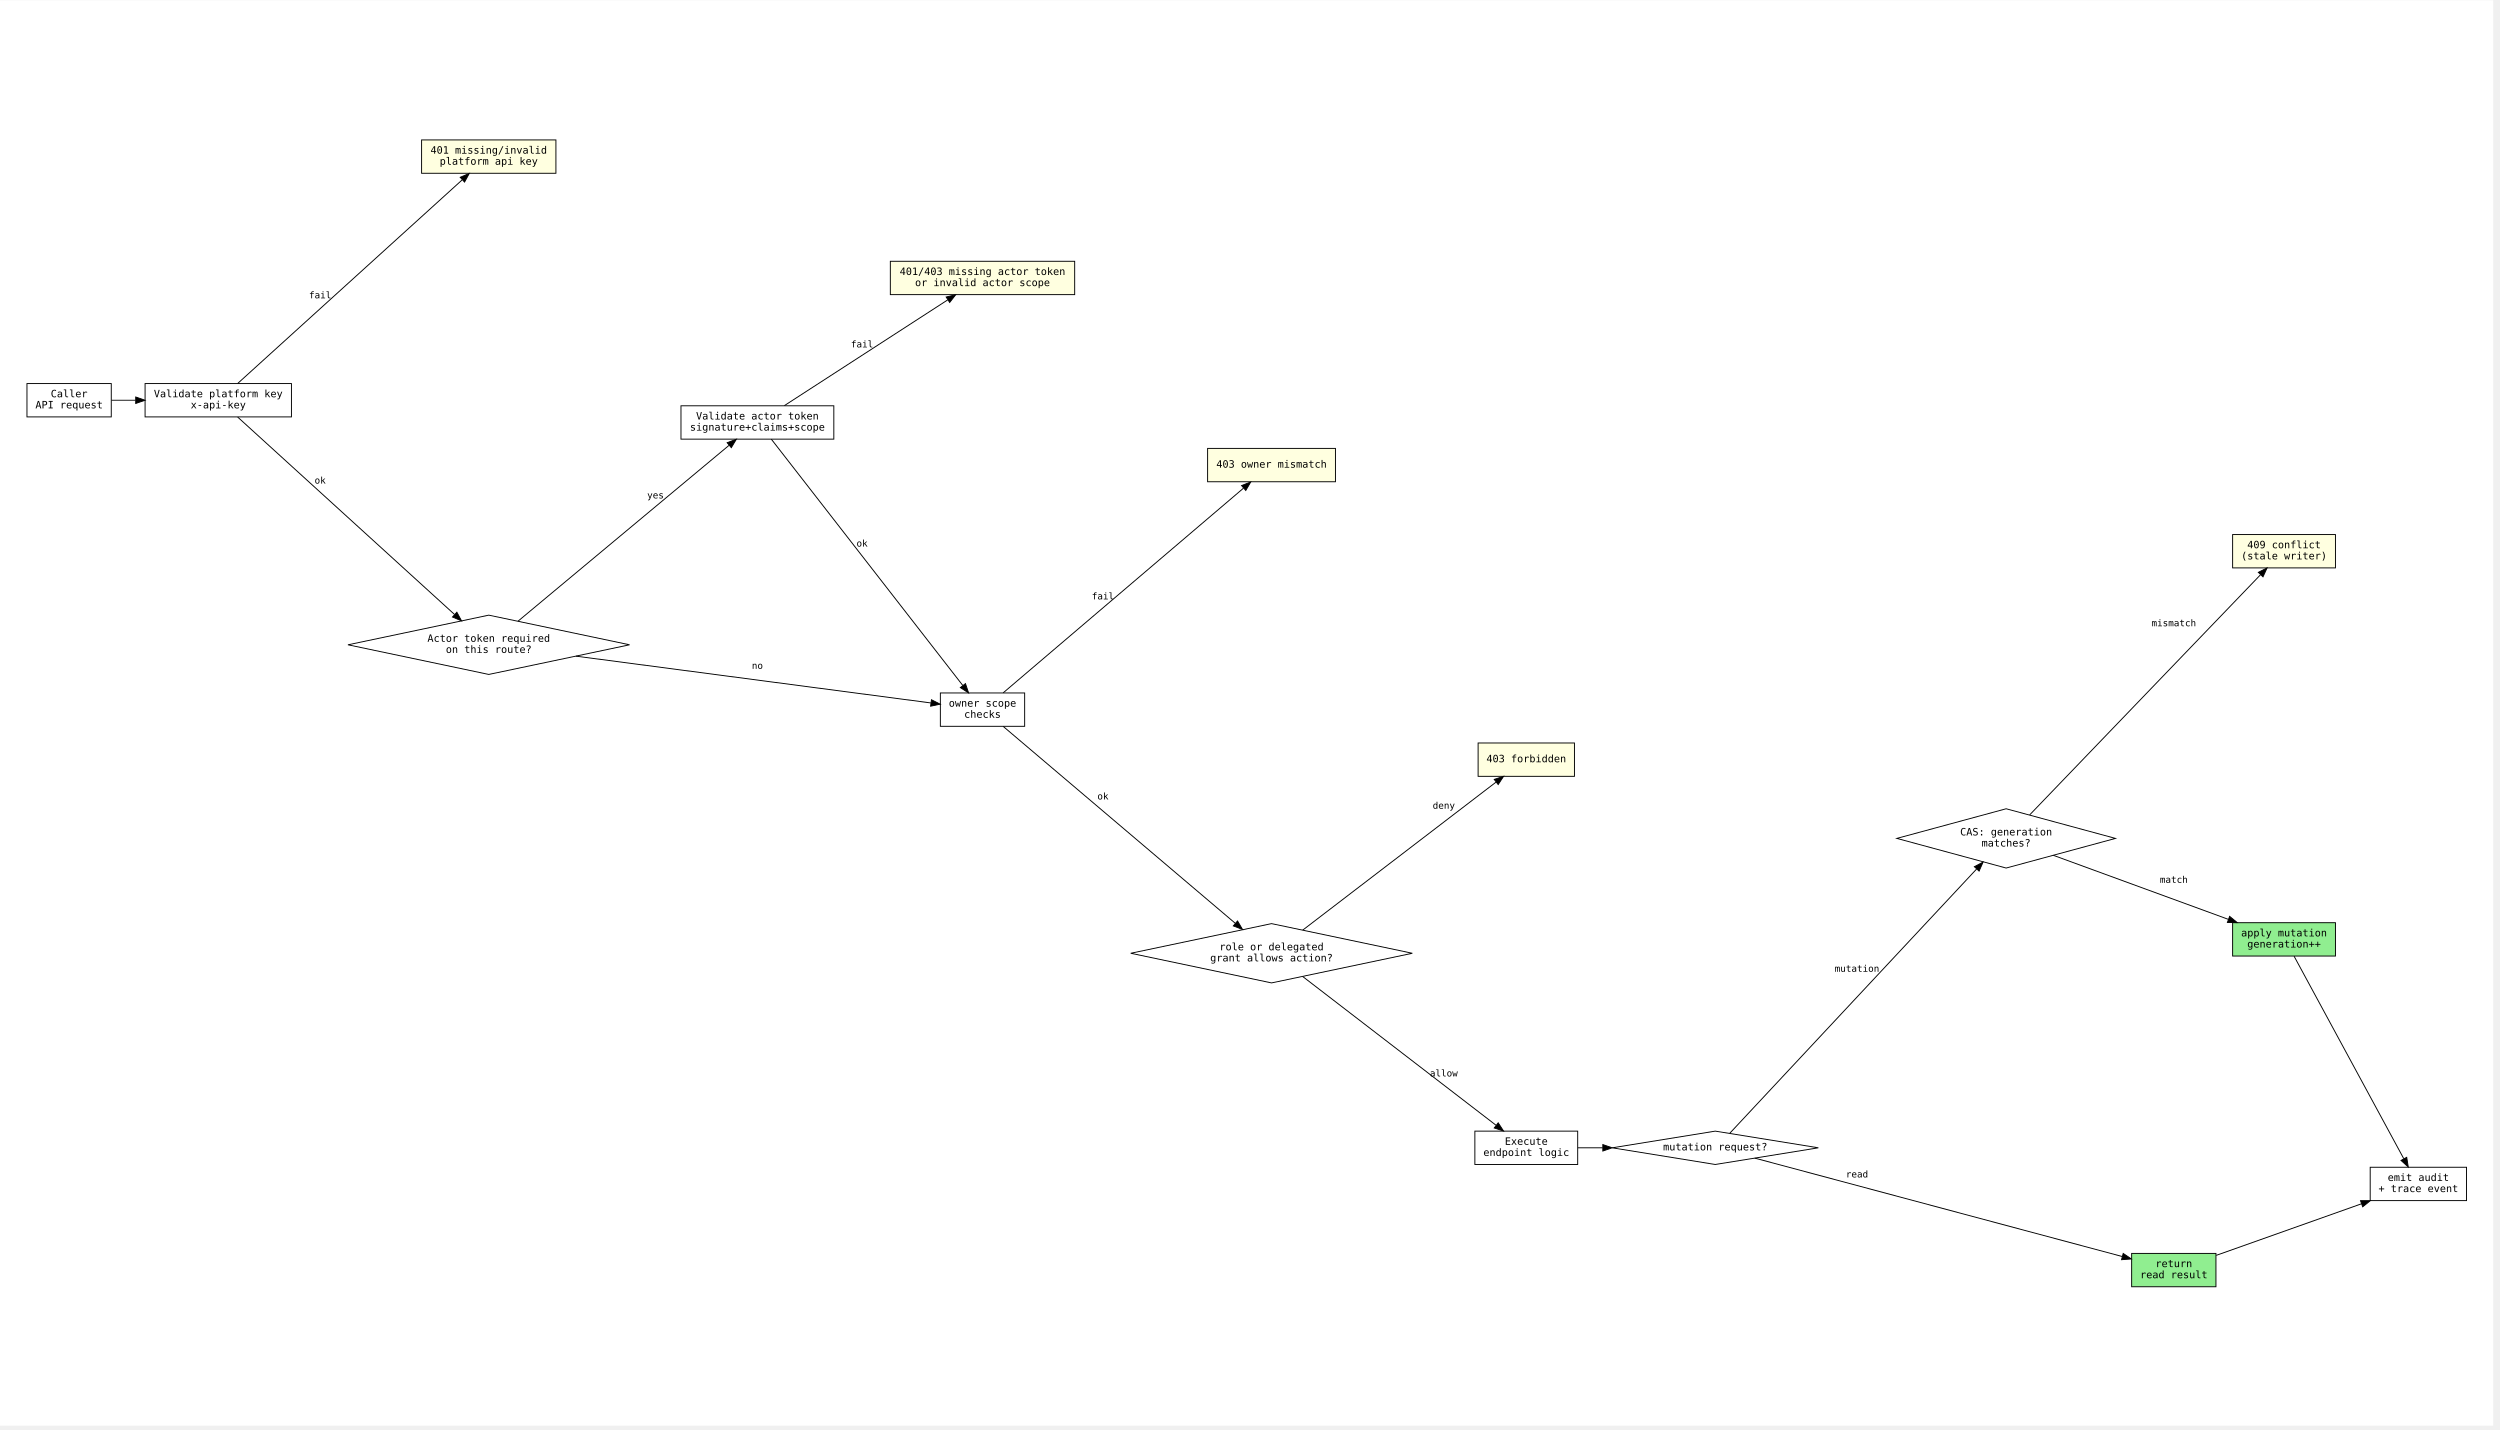
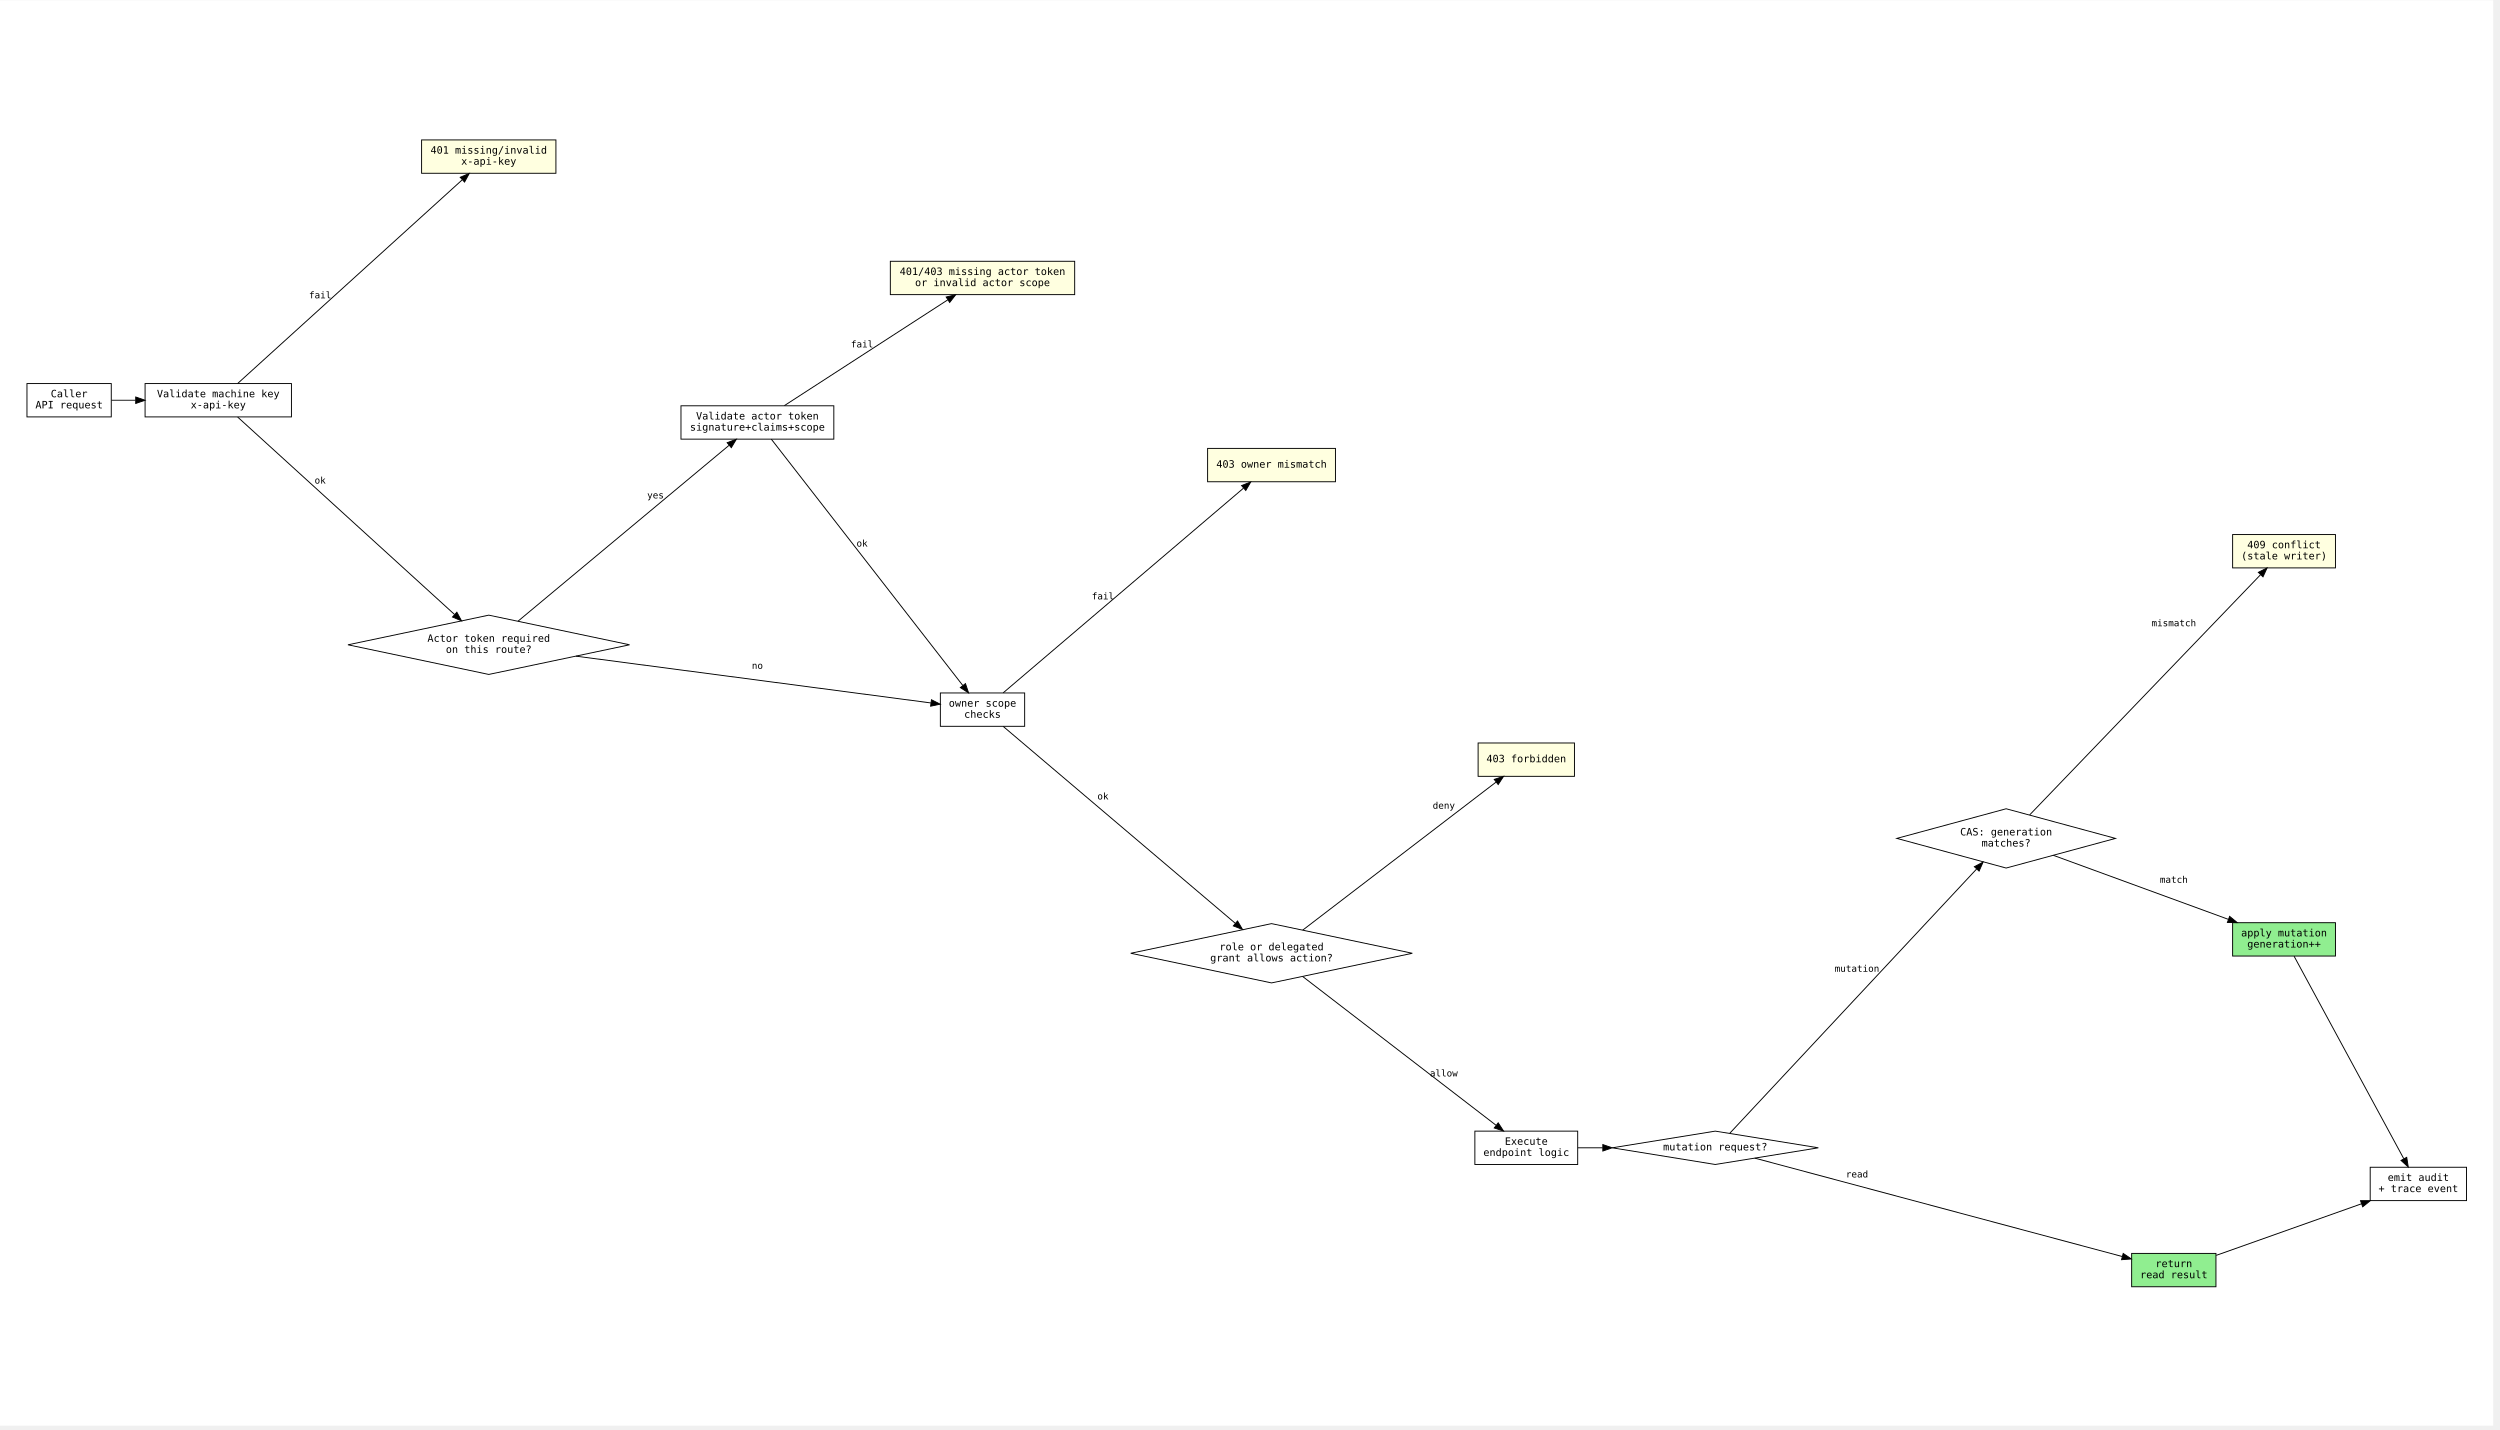
<svg xmlns="http://www.w3.org/2000/svg" width="1133pt" height="648pt" viewBox="0.00 0.00 1133.47 648.00">
  <g id="graph0" class="graph" transform="scale(0.42 0.42) rotate(0) translate(28.8 1509.86)">
    <polygon fill="white" stroke="transparent" points="-28.8,28.8 -28.8,-1509.86 2662.61,-1509.86 2662.61,28.8 -28.8,28.8" />
    <g id="node1" class="node">
      <polygon fill="none" stroke="black" points="91.31,-1096.13 0.31,-1096.13 0.31,-1060.13 91.31,-1060.13 91.31,-1096.13" />
      <text text-anchor="middle" x="45.81" y="-1081.33" font-family="monospace" font-size="11.00">Caller</text>
      <text text-anchor="middle" x="45.81" y="-1069.33" font-family="monospace" font-size="11.00">API request</text>
    </g>
    <g id="node2" class="node">
      <polygon fill="none" stroke="black" points="285.81,-1096.13 127.81,-1096.13 127.81,-1060.13 285.81,-1060.13 285.81,-1096.13" />
-       <text text-anchor="middle" x="206.81" y="-1081.33" font-family="monospace" font-size="11.00">Validate platform key</text>
+       <text text-anchor="middle" x="206.81" y="-1081.33" font-family="monospace" font-size="11.00">Validate machine key</text>
      <text text-anchor="middle" x="206.81" y="-1069.33" font-family="monospace" font-size="11.00">x-api-key</text>
    </g>
    <g id="edge1" class="edge">
      <path fill="none" stroke="black" d="M91.52,-1078.13C99.73,-1078.13 108.56,-1078.13 117.53,-1078.13" />
      <polygon fill="black" stroke="black" points="117.71,-1081.63 127.71,-1078.13 117.71,-1074.63 117.71,-1081.63" />
    </g>
    <g id="node3" class="node">
      <polygon fill="lightyellow" stroke="black" points="571.31,-1359.13 426.31,-1359.13 426.31,-1323.13 571.31,-1323.13 571.31,-1359.13" />
      <text text-anchor="middle" x="498.81" y="-1344.33" font-family="monospace" font-size="11.00">401 missing/invalid</text>
-       <text text-anchor="middle" x="498.81" y="-1332.33" font-family="monospace" font-size="11.00">platform api key</text>
+       <text text-anchor="middle" x="498.81" y="-1332.33" font-family="monospace" font-size="11.00">x-api-key</text>
    </g>
    <g id="edge2" class="edge">
      <path fill="none" stroke="black" d="M227.74,-1096.21C278.34,-1142.09 411.86,-1263.18 470.04,-1315.95" />
      <polygon fill="black" stroke="black" points="467.98,-1318.8 477.74,-1322.93 472.68,-1313.61 467.98,-1318.8" />
      <text text-anchor="middle" x="316.81" y="-1188.13" font-family="monospace" font-size="10.00">fail</text>
    </g>
    <g id="node4" class="node">
      <polygon fill="none" stroke="black" points="498.81,-846.13 346.81,-814.13 498.81,-782.13 650.81,-814.13 498.81,-846.13" />
      <text text-anchor="middle" x="498.81" y="-817.33" font-family="monospace" font-size="11.00">Actor token required</text>
      <text text-anchor="middle" x="498.81" y="-805.33" font-family="monospace" font-size="11.00">on this route?</text>
    </g>
    <g id="edge3" class="edge">
      <path fill="none" stroke="black" d="M227.74,-1059.98C276.09,-1015.97 400.16,-903.02 461.86,-846.86" />
      <polygon fill="black" stroke="black" points="464.38,-849.29 469.42,-839.97 459.67,-844.12 464.38,-849.29" />
      <text text-anchor="middle" x="316.81" y="-988.13" font-family="monospace" font-size="10.00">ok</text>
    </g>
    <g id="node5" class="node">
      <polygon fill="none" stroke="black" points="871.31,-1072.13 706.31,-1072.13 706.31,-1036.13 871.31,-1036.13 871.31,-1072.13" />
      <text text-anchor="middle" x="788.81" y="-1057.33" font-family="monospace" font-size="11.00">Validate actor token</text>
      <text text-anchor="middle" x="788.81" y="-1045.33" font-family="monospace" font-size="11.00">signature+claims+scope</text>
    </g>
    <g id="edge4" class="edge">
      <path fill="none" stroke="black" d="M530.36,-839.59C585.99,-885.94 703.14,-983.57 758.12,-1029.39" />
      <polygon fill="black" stroke="black" points="756.16,-1032.31 766.08,-1036.02 760.64,-1026.93 756.16,-1032.31" />
      <text text-anchor="middle" x="678.81" y="-972.13" font-family="monospace" font-size="10.00">yes</text>
    </g>
    <g id="node7" class="node">
      <polygon fill="none" stroke="black" points="1077.31,-762.13 986.31,-762.13 986.31,-726.13 1077.31,-726.13 1077.31,-762.13" />
      <text text-anchor="middle" x="1031.81" y="-747.33" font-family="monospace" font-size="11.00">owner scope</text>
      <text text-anchor="middle" x="1031.81" y="-735.33" font-family="monospace" font-size="11.00">checks</text>
    </g>
    <g id="edge5" class="edge">
      <path fill="none" stroke="black" d="M592.91,-801.86C703.89,-787.23 885.68,-763.26 976.13,-751.34" />
      <polygon fill="black" stroke="black" points="976.71,-754.79 986.17,-750.01 975.8,-747.85 976.71,-754.79" />
      <text text-anchor="middle" x="788.81" y="-788.13" font-family="monospace" font-size="10.00">no</text>
    </g>
    <g id="node6" class="node">
      <polygon fill="lightyellow" stroke="black" points="1131.31,-1228.13 932.31,-1228.13 932.31,-1192.13 1131.31,-1192.13 1131.31,-1228.13" />
      <text text-anchor="middle" x="1031.81" y="-1213.33" font-family="monospace" font-size="11.00">401/403 missing actor token</text>
      <text text-anchor="middle" x="1031.81" y="-1201.33" font-family="monospace" font-size="11.00">or invalid actor scope</text>
    </g>
    <g id="edge6" class="edge">
      <path fill="none" stroke="black" d="M817.93,-1072.33C861.64,-1100.63 945.91,-1155.17 994.28,-1186.48" />
      <polygon fill="black" stroke="black" points="992.58,-1189.55 1002.87,-1192.04 996.38,-1183.67 992.58,-1189.55" />
      <text text-anchor="middle" x="901.81" y="-1135.13" font-family="monospace" font-size="10.00">fail</text>
    </g>
    <g id="edge7" class="edge">
      <path fill="none" stroke="black" d="M803.81,-1036.12C844.49,-983.79 962.82,-831.58 1010.53,-770.22" />
      <polygon fill="black" stroke="black" points="1013.4,-772.23 1016.77,-762.19 1007.87,-767.93 1013.4,-772.23" />
      <text text-anchor="middle" x="901.81" y="-920.13" font-family="monospace" font-size="10.00">ok</text>
    </g>
    <g id="node8" class="node">
      <polygon fill="lightyellow" stroke="black" points="1412.81,-1026.13 1274.81,-1026.13 1274.81,-990.13 1412.81,-990.13 1412.81,-1026.13" />
      <text text-anchor="middle" x="1343.81" y="-1005.33" font-family="monospace" font-size="11.00">403 owner mismatch</text>
    </g>
    <g id="edge8" class="edge">
      <path fill="none" stroke="black" d="M1054.12,-762.27C1108.32,-808.43 1251.51,-930.38 1313.51,-983.18" />
      <polygon fill="black" stroke="black" points="1311.47,-986.04 1321.35,-989.86 1316.01,-980.71 1311.47,-986.04" />
      <text text-anchor="middle" x="1161.81" y="-863.13" font-family="monospace" font-size="10.00">fail</text>
    </g>
    <g id="node9" class="node">
      <polygon fill="none" stroke="black" points="1343.81,-513.13 1191.81,-481.13 1343.81,-449.13 1495.81,-481.13 1343.81,-513.13" />
      <text text-anchor="middle" x="1343.81" y="-484.33" font-family="monospace" font-size="11.00">role or delegated</text>
      <text text-anchor="middle" x="1343.81" y="-472.33" font-family="monospace" font-size="11.00">grant allows action?</text>
    </g>
    <g id="edge9" class="edge">
      <path fill="none" stroke="black" d="M1054.12,-726.05C1105.91,-682.11 1238.97,-569.23 1304.78,-513.39" />
      <polygon fill="black" stroke="black" points="1307.1,-516.01 1312.46,-506.87 1302.57,-510.67 1307.1,-516.01" />
      <text text-anchor="middle" x="1161.81" y="-647.13" font-family="monospace" font-size="10.00">ok</text>
    </g>
    <g id="node10" class="node">
      <polygon fill="lightyellow" stroke="black" points="1670.81,-708.13 1566.81,-708.13 1566.81,-672.13 1670.81,-672.13 1670.81,-708.13" />
      <text text-anchor="middle" x="1618.81" y="-687.33" font-family="monospace" font-size="11.00">403 forbidden</text>
    </g>
    <g id="edge10" class="edge">
      <path fill="none" stroke="black" d="M1377.47,-506.13C1430.29,-546.57 1533.81,-625.82 1586.05,-665.82" />
      <polygon fill="black" stroke="black" points="1584.21,-668.82 1594.28,-672.12 1588.47,-663.26 1584.21,-668.82" />
      <text text-anchor="middle" x="1529.81" y="-637.13" font-family="monospace" font-size="10.00">deny</text>
    </g>
    <g id="node11" class="node">
      <polygon fill="none" stroke="black" points="1674.31,-289.13 1563.31,-289.13 1563.31,-253.13 1674.31,-253.13 1674.31,-289.13" />
      <text text-anchor="middle" x="1618.81" y="-274.33" font-family="monospace" font-size="11.00">Execute</text>
      <text text-anchor="middle" x="1618.81" y="-262.33" font-family="monospace" font-size="11.00">endpoint logic</text>
    </g>
    <g id="edge11" class="edge">
      <path fill="none" stroke="black" d="M1377.47,-456.01C1430.29,-415.37 1533.81,-335.74 1586.05,-295.56" />
      <polygon fill="black" stroke="black" points="1588.49,-298.1 1594.28,-289.23 1584.22,-292.55 1588.49,-298.1" />
      <text text-anchor="middle" x="1529.81" y="-348.13" font-family="monospace" font-size="10.00">allow</text>
    </g>
    <g id="node12" class="node">
      <polygon fill="none" stroke="black" points="1822.81,-289.13 1711.5,-271.13 1822.81,-253.13 1934.12,-271.13 1822.81,-289.13" />
      <text text-anchor="middle" x="1822.81" y="-268.33" font-family="monospace" font-size="11.00">mutation request?</text>
    </g>
    <g id="edge12" class="edge">
      <path fill="none" stroke="black" d="M1674.47,-271.13C1682.97,-271.13 1692.02,-271.13 1701.3,-271.13" />
      <polygon fill="black" stroke="black" points="1701.45,-274.63 1711.45,-271.13 1701.45,-267.63 1701.45,-274.63" />
    </g>
    <g id="node13" class="node">
      <polygon fill="none" stroke="black" points="2136.81,-637.13 2018.81,-605.13 2136.81,-573.13 2254.81,-605.13 2136.81,-637.13" />
      <text text-anchor="middle" x="2136.81" y="-608.33" font-family="monospace" font-size="11.00">CAS: generation</text>
      <text text-anchor="middle" x="2136.81" y="-596.33" font-family="monospace" font-size="11.00">matches?</text>
    </g>
    <g id="edge14" class="edge">
      <path fill="none" stroke="black" d="M1838.44,-286.79C1886.33,-338.06 2039.11,-501.61 2105.04,-572.19" />
      <polygon fill="black" stroke="black" points="2102.51,-574.6 2111.89,-579.52 2107.62,-569.83 2102.51,-574.6" />
      <text text-anchor="middle" x="1975.81" y="-461.13" font-family="monospace" font-size="10.00">mutation</text>
    </g>
    <g id="node16" class="node">
      <polygon fill="lightgreen" stroke="black" points="2363.31,-157.13 2272.31,-157.13 2272.31,-121.13 2363.31,-121.13 2363.31,-157.13" />
      <text text-anchor="middle" x="2317.81" y="-142.33" font-family="monospace" font-size="11.00">return</text>
      <text text-anchor="middle" x="2317.81" y="-130.33" font-family="monospace" font-size="11.00">read result</text>
    </g>
    <g id="edge13" class="edge">
      <path fill="none" stroke="black" d="M1865.42,-259.99C1954.29,-236.19 2162.65,-180.41 2262.1,-153.78" />
      <polygon fill="black" stroke="black" points="2263.2,-157.11 2271.95,-151.14 2261.39,-150.34 2263.2,-157.11" />
      <text text-anchor="middle" x="1975.81" y="-239.13" font-family="monospace" font-size="10.00">read</text>
    </g>
    <g id="node14" class="node">
      <polygon fill="lightyellow" stroke="black" points="2492.31,-933.13 2381.31,-933.13 2381.31,-897.13 2492.31,-897.13 2492.31,-933.13" />
      <text text-anchor="middle" x="2436.81" y="-918.33" font-family="monospace" font-size="11.00">409 conflict</text>
      <text text-anchor="middle" x="2436.81" y="-906.33" font-family="monospace" font-size="11.00">(stale writer)</text>
    </g>
    <g id="edge15" class="edge">
      <path fill="none" stroke="black" d="M2162.2,-630.5C2218.2,-688.76 2355.5,-831.59 2411.47,-889.81" />
      <polygon fill="black" stroke="black" points="2409.05,-892.34 2418.5,-897.12 2414.09,-887.49 2409.05,-892.34" />
      <text text-anchor="middle" x="2317.81" y="-834.13" font-family="monospace" font-size="10.00">mismatch</text>
    </g>
    <g id="node15" class="node">
      <polygon fill="lightgreen" stroke="black" points="2492.31,-514.13 2381.31,-514.13 2381.31,-478.13 2492.31,-478.13 2492.31,-514.13" />
      <text text-anchor="middle" x="2436.81" y="-499.33" font-family="monospace" font-size="11.00">apply mutation</text>
      <text text-anchor="middle" x="2436.81" y="-487.33" font-family="monospace" font-size="11.00">generation++</text>
    </g>
    <g id="edge16" class="edge">
      <path fill="none" stroke="black" d="M2187.69,-586.88C2239.74,-567.85 2321.32,-538.01 2376.6,-517.78" />
      <polygon fill="black" stroke="black" points="2378.08,-520.97 2386.27,-514.25 2375.67,-514.4 2378.08,-520.97" />
      <text text-anchor="middle" x="2317.81" y="-557.13" font-family="monospace" font-size="10.00">match</text>
    </g>
    <g id="node17" class="node">
      <polygon fill="none" stroke="black" points="2633.81,-250.13 2529.81,-250.13 2529.81,-214.13 2633.81,-214.13 2633.81,-250.13" />
      <text text-anchor="middle" x="2581.81" y="-235.33" font-family="monospace" font-size="11.00">emit audit</text>
      <text text-anchor="middle" x="2581.81" y="-223.33" font-family="monospace" font-size="11.00">+ trace event</text>
    </g>
    <g id="edge18" class="edge">
      <path fill="none" stroke="black" d="M2447.64,-477.98C2472.28,-432.49 2536.82,-313.35 2566.05,-259.39" />
      <polygon fill="black" stroke="black" points="2569.23,-260.86 2570.91,-250.4 2563.07,-257.53 2569.23,-260.86" />
    </g>
    <g id="edge17" class="edge">
      <path fill="none" stroke="black" d="M2363.55,-155.01C2406.76,-170.35 2472.5,-193.68 2520.35,-210.67" />
      <polygon fill="black" stroke="black" points="2519.38,-214.04 2529.98,-214.08 2521.72,-207.44 2519.38,-214.04" />
    </g>
  </g>
</svg>
